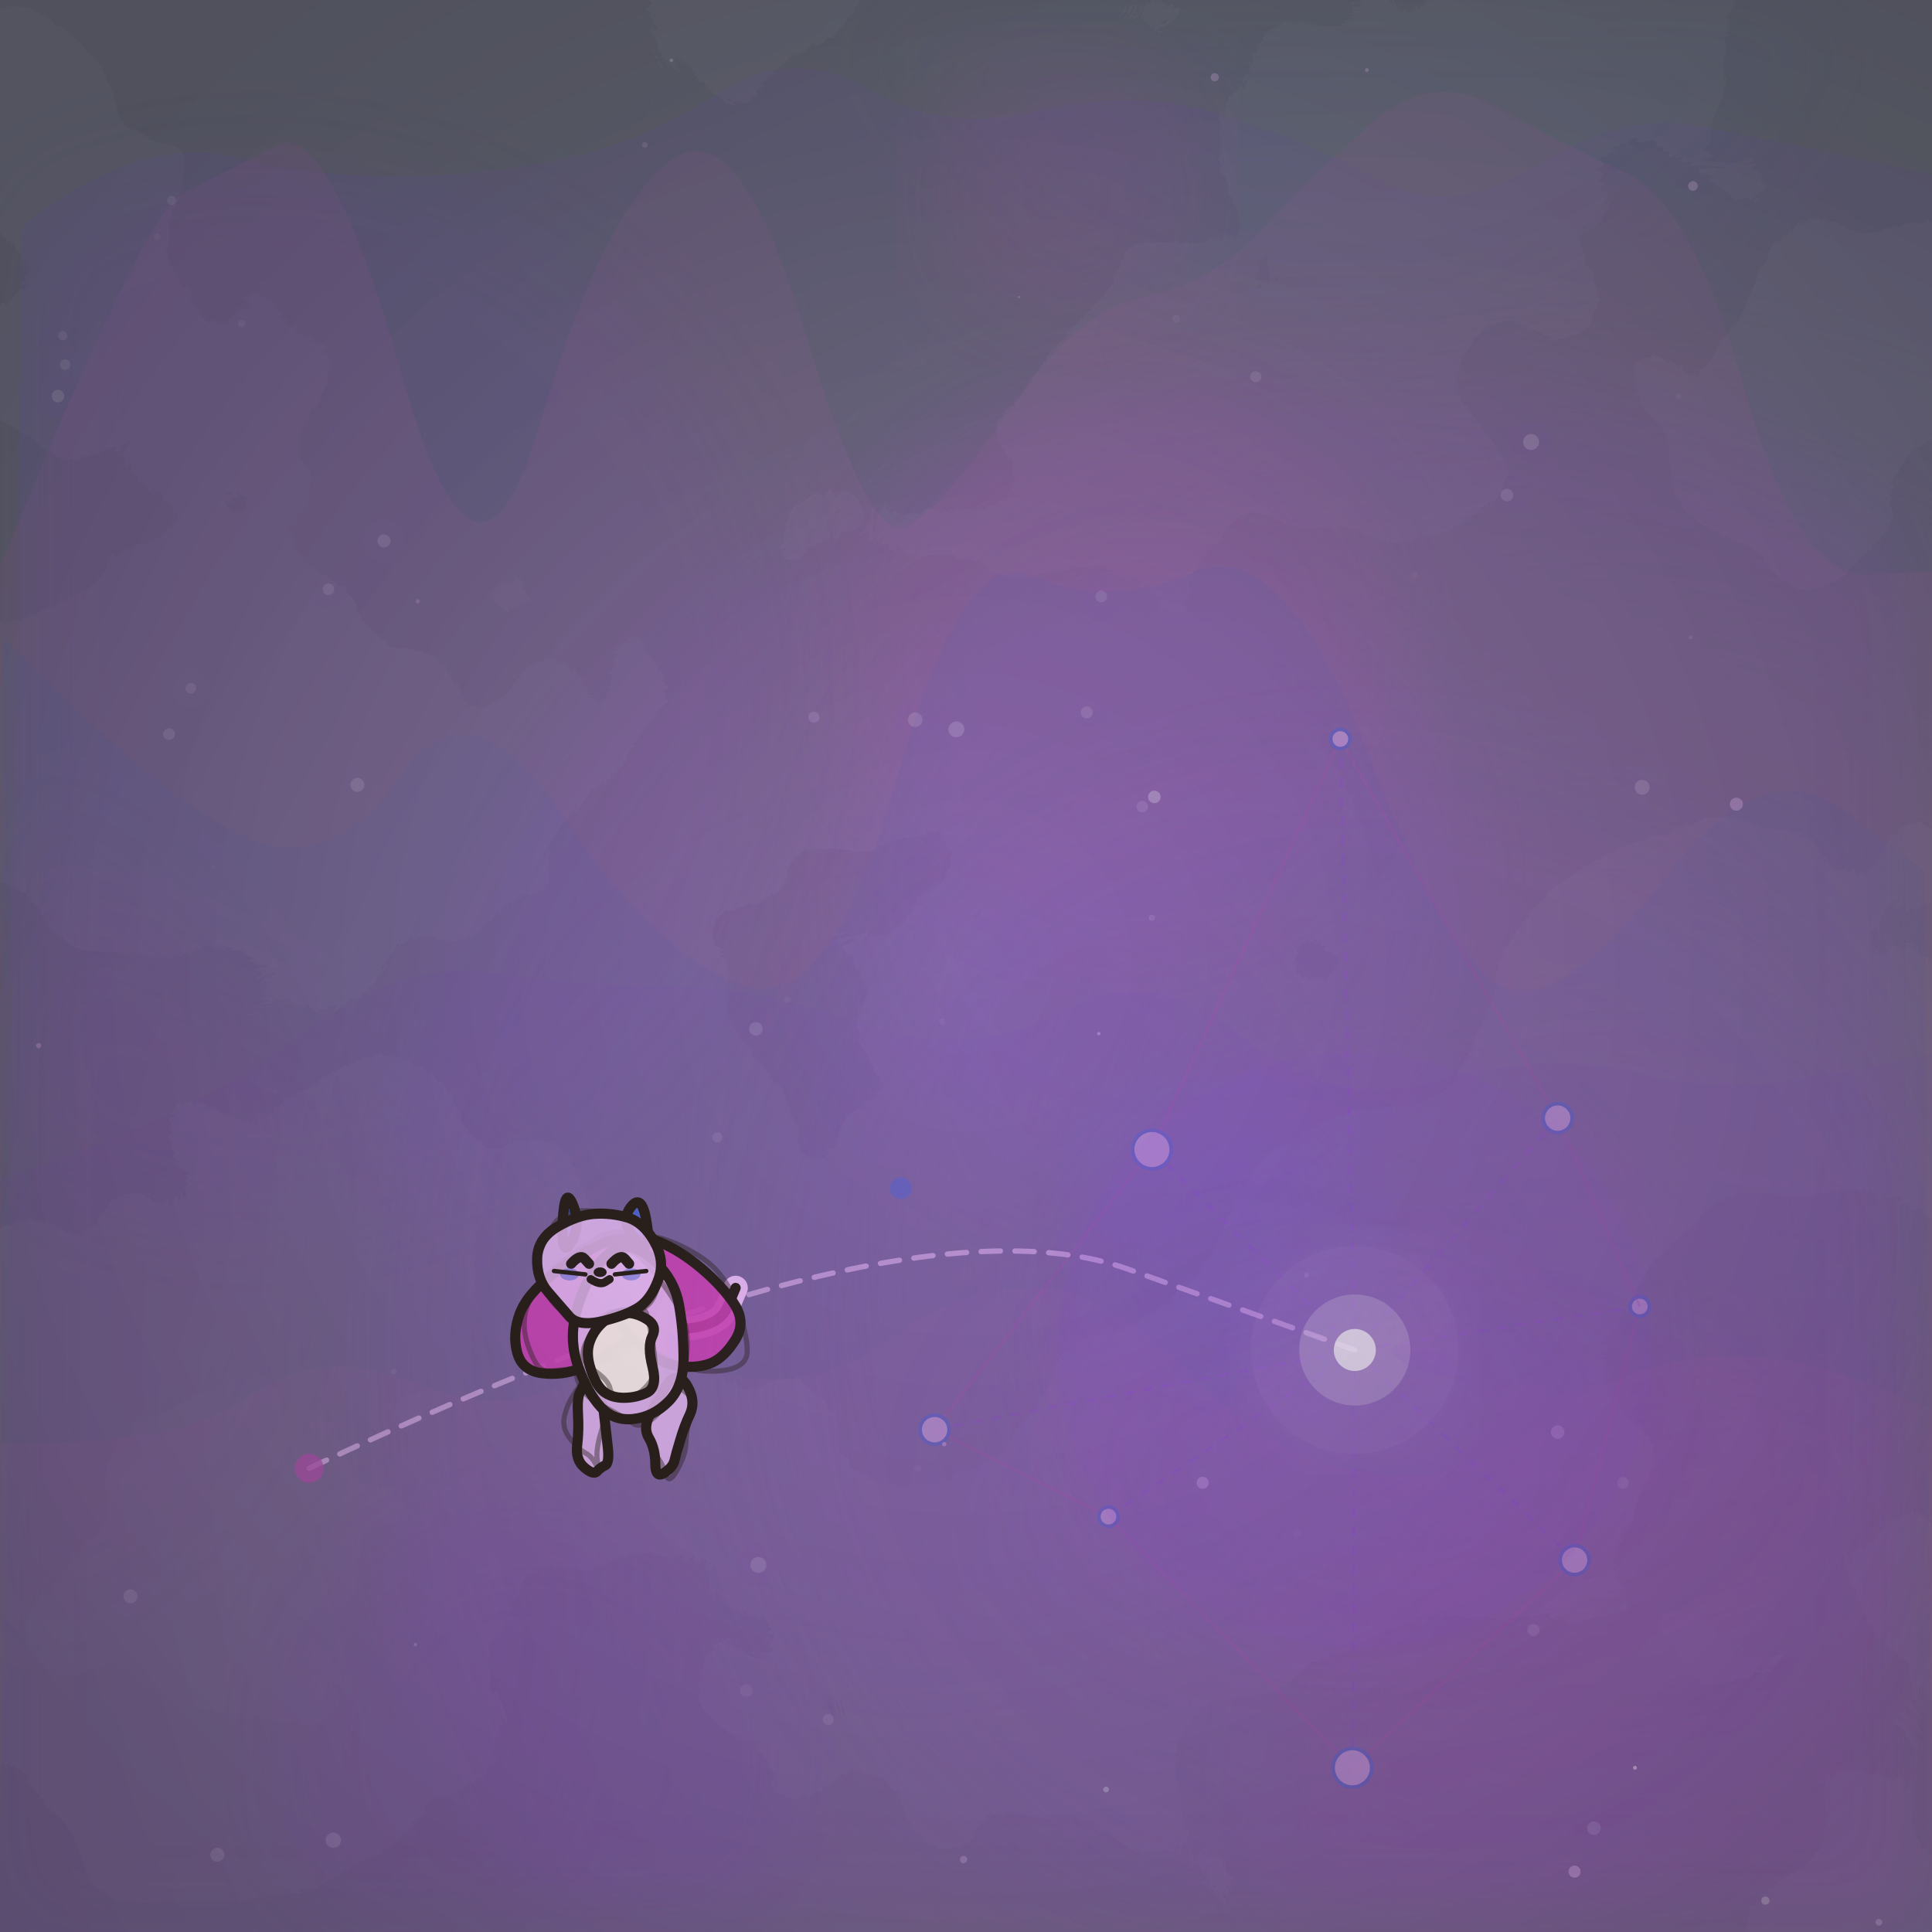
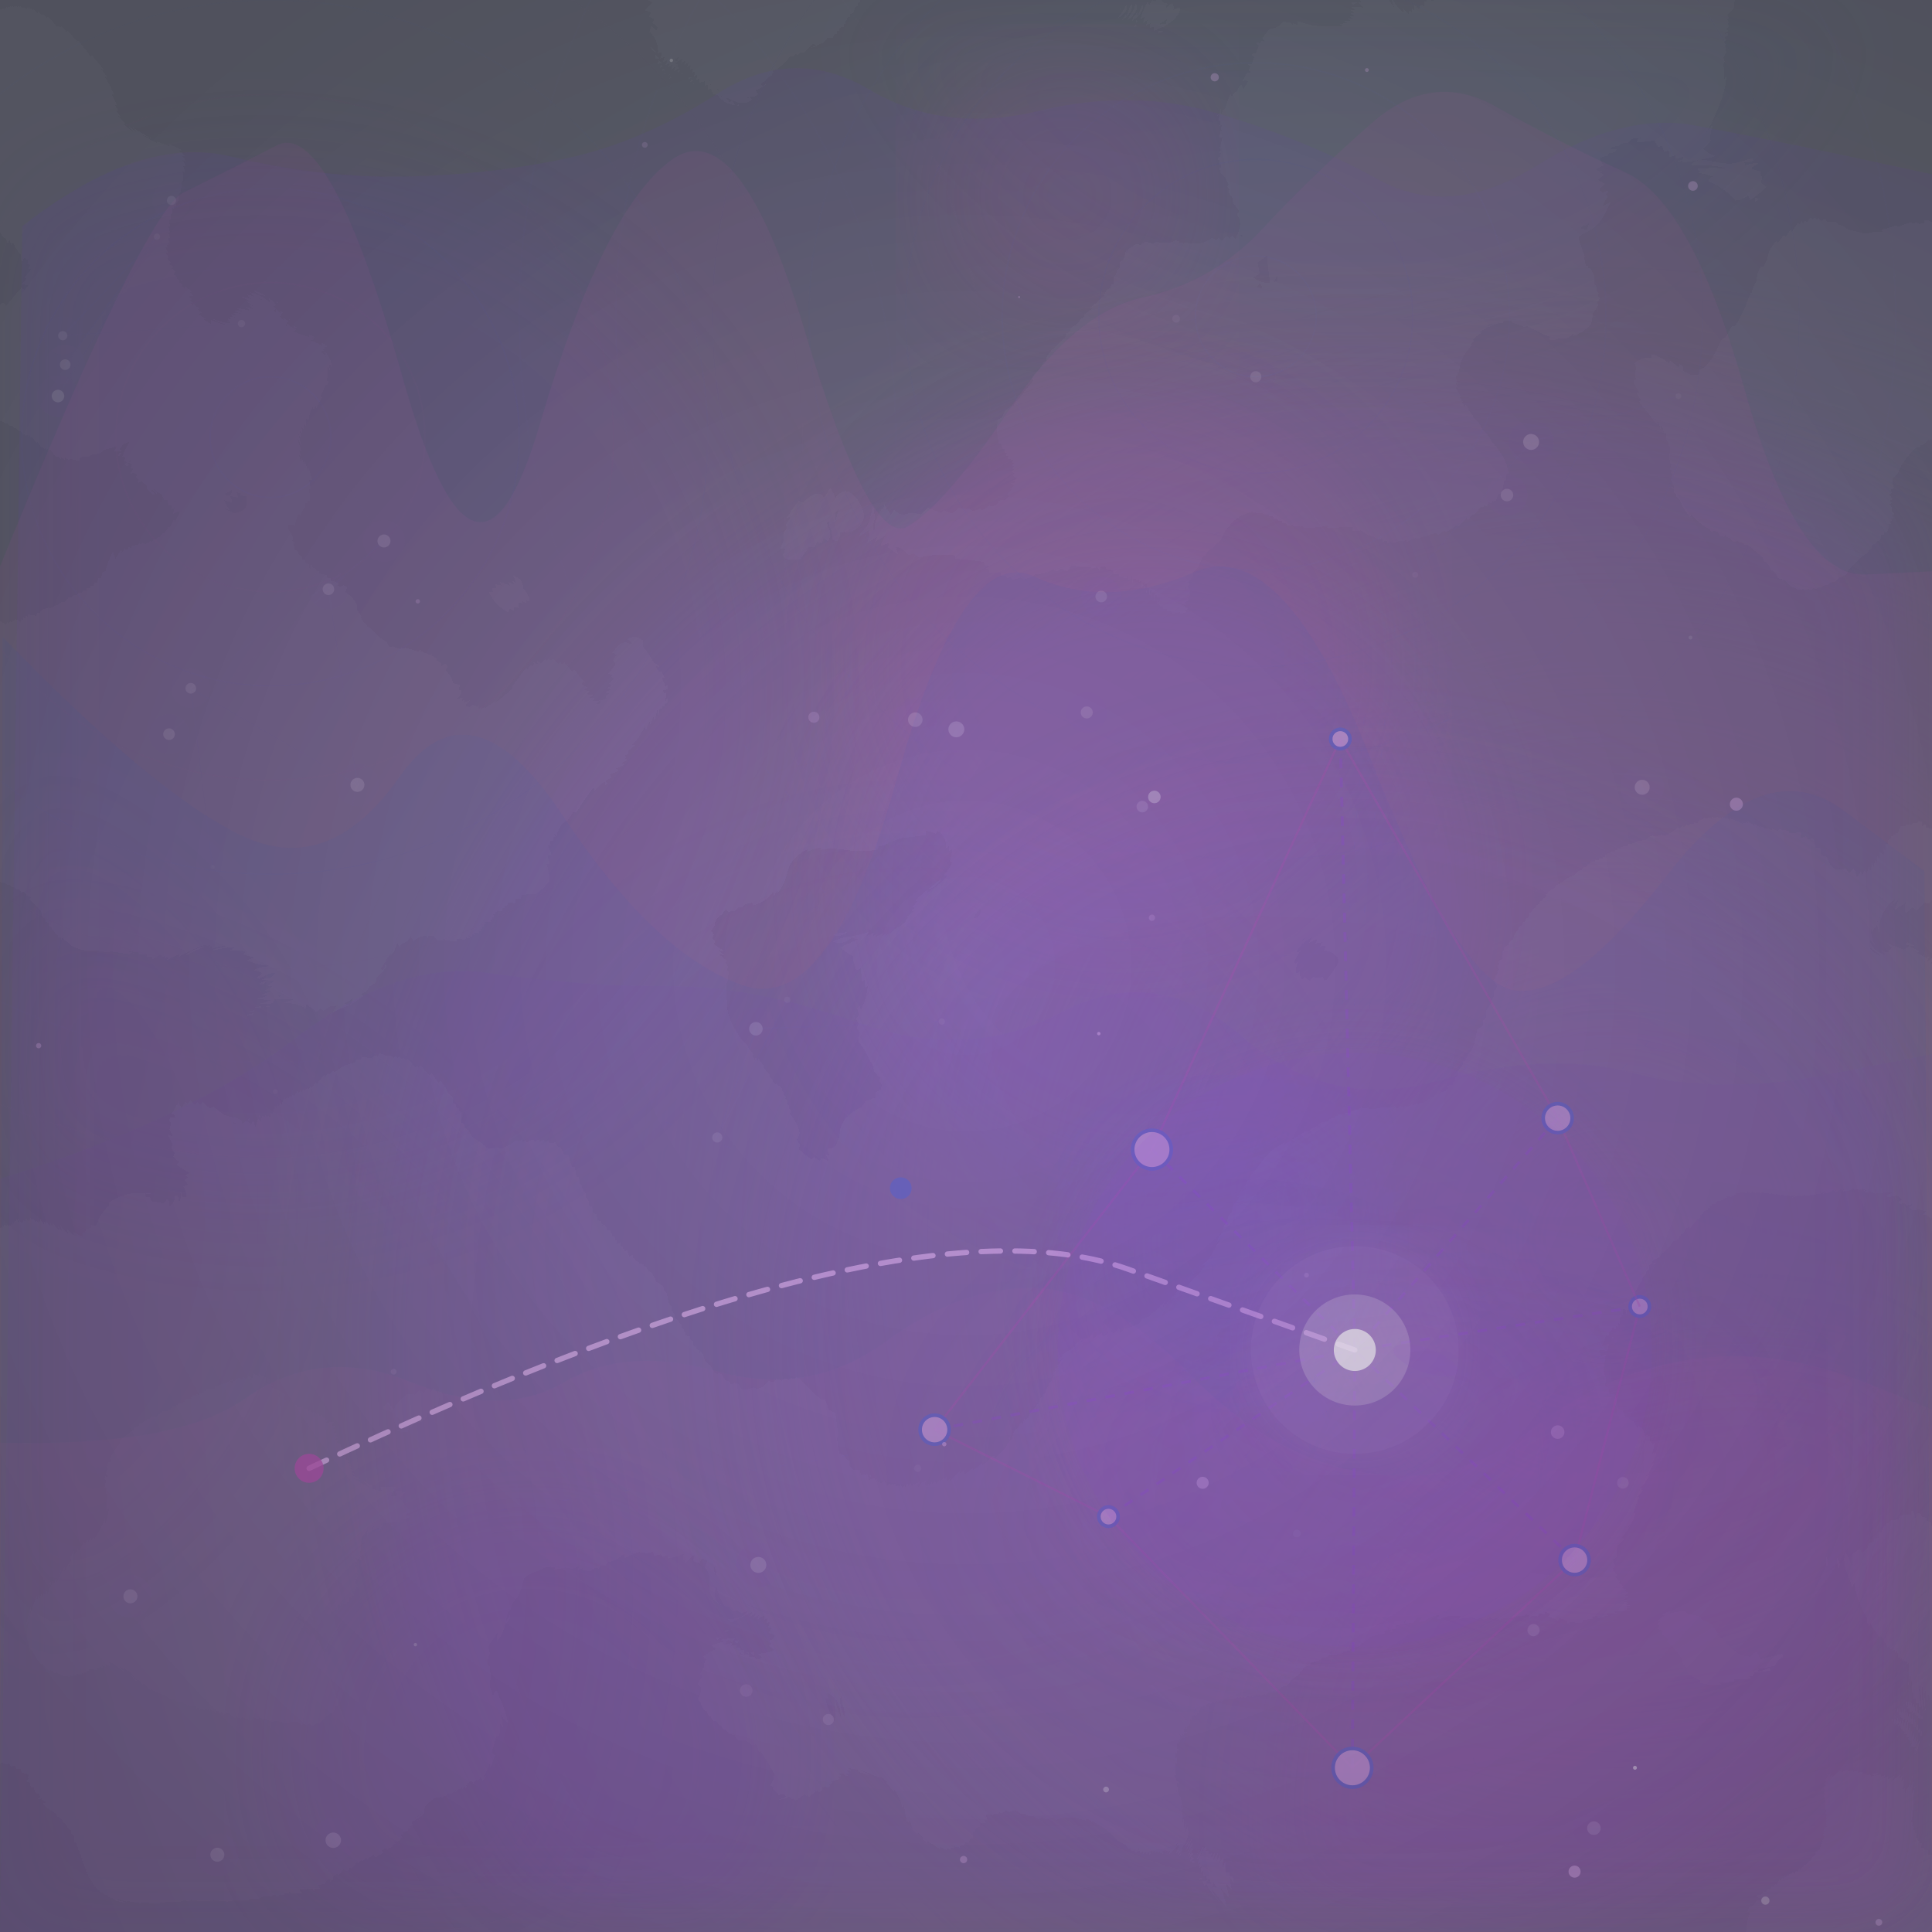
- <svg xmlns="http://www.w3.org/2000/svg" viewBox="0 0 800 800" width="800" height="800" data-layout="golden_spiral_flow" data-vision-score="0.696" data-v2-border="0.599" data-v4-sym="0.855" data-vision-aesthetic="0.720" data-pe="0.95" data-ev="0.68" data-msi="0.74">
+ <svg xmlns="http://www.w3.org/2000/svg" role="img" viewBox="0 0 800 800" width="800" height="800" data-layout="golden_spiral_flow" data-vision-score="0.696" data-v2-border="0.599" data-v4-sym="0.855" data-vision-aesthetic="0.720" data-pe="0.95" data-ev="0.68" data-msi="0.74">
  <defs>
    <filter id="glow">
      <feGaussianBlur stdDeviation="5" result="b" />
      <feMerge>
        <feMergeNode in="b" />
        <feMergeNode in="SourceGraphic" />
      </feMerge>
    </filter>
    <filter id="s-glow">
      <feGaussianBlur stdDeviation="12" result="b" />
      <feMerge>
        <feMergeNode in="b" />
        <feMergeNode in="SourceGraphic" />
      </feMerge>
    </filter>
    <filter id="blur-h">
      <feGaussianBlur stdDeviation="22" />
    </filter>
    <radialGradient id="vig" cx="50%" cy="50%" r="60%">
      <stop offset="0%" stop-color="black" stop-opacity="0" />
      <stop offset="100%" stop-color="black" stop-opacity="0.18" />
    </radialGradient>
-   </defs>
-   <rect width="800" height="800" fill="#999db4" />
-   <defs>
    <radialGradient id="bg3544a" cx="70%" cy="70%" r="75%">
      <stop offset="0%" stop-color="#d9cfe3" />
      <stop offset="100%" stop-color="#999db4" />
    </radialGradient>
    <radialGradient id="bg3544b" cx="83%" cy="64%" r="50%">
      <stop offset="0%" stop-color="#ccb3c8" stop-opacity=".7" />
      <stop offset="100%" stop-color="#999db4" stop-opacity="0" />
    </radialGradient>
    <filter id="noise3544">
      <feTurbulence type="fractalNoise" baseFrequency="0.004" numOctaves="4" seed="509" />
      <feColorMatrix type="saturate" values="0" />
      <feComponentTransfer>
        <feFuncA type="linear" slope="0.022" />
      </feComponentTransfer>
      <feBlend in="SourceGraphic" mode="screen" />
    </filter>
  </defs>
+   <rect width="800" height="800" fill="#999db4" />
  <rect width="800" height="800" fill="url(#bg3544a)" />
  <rect width="800" height="800" fill="url(#bg3544b)" />
  <rect width="800" height="800" filter="url(#noise3544)" opacity=".4" />
  <g id="atmosphere">
    <circle cx="561" cy="559" r="410" fill="#9449df" opacity="0.145" filter="url(#blur-h)" />
    <circle cx="-15" cy="655" r="268" fill="#8b4786" opacity="0.068" filter="url(#blur-h)" />
    <circle cx="562" cy="-84" r="216" fill="#5077d9" opacity="0.059" filter="url(#blur-h)" />
    <circle cx="-55" cy="503" r="178" fill="#ce3aa7" opacity="0.056" filter="url(#blur-h)" />
  </g>
  <g id="back">
    <circle cx="378" cy="517" r="171" fill="#864adf" opacity="0.047" filter="url(#blur-h)" />
    <circle cx="508" cy="515" r="58" fill="#5469da" opacity="0.121" filter="url(#blur-h)" />
    <circle cx="463" cy="275" r="115" fill="#d455bd" opacity="0.125" filter="url(#blur-h)" />
    <circle cx="219" cy="726" r="105" fill="#8c38dc" opacity="0.120" filter="url(#blur-h)" />
    <circle cx="107" cy="286" r="217" fill="#8f4ddf" opacity="0.095" filter="url(#blur-h)" />
    <circle cx="476" cy="367" r="132" fill="#aa5ae2" opacity="0.129" filter="url(#blur-h)" />
    <circle cx="442" cy="81" r="59" fill="#d454b6" opacity="0.125" filter="url(#blur-h)" />
    <circle cx="721" cy="752" r="192" fill="#d148b2" opacity="0.117" filter="url(#blur-h)" />
  </g>
  <g id="wave_interference" opacity="0.69">
    <circle cx="112" cy="181" r="25" fill="none" stroke="#5465da" stroke-width="0.6" opacity="0.074" />
    <circle cx="112" cy="181" r="64" fill="none" stroke="#9e5194" stroke-width="0.6" opacity="0.064" />
    <circle cx="112" cy="181" r="103" fill="none" stroke="#4b5dd8" stroke-width="0.6" opacity="0.054" />
    <circle cx="112" cy="181" r="142" fill="none" stroke="#9e518f" stroke-width="0.6" opacity="0.045" />
    <circle cx="112" cy="181" r="181" fill="none" stroke="#4b67d8" stroke-width="0.6" opacity="0.035" />
    <circle cx="112" cy="181" r="220" fill="none" stroke="#87457e" stroke-width="0.6" opacity="0.025" />
    <circle cx="112" cy="181" r="259" fill="none" stroke="#4155d6" stroke-width="0.6" opacity="0.020" />
    <circle cx="112" cy="181" r="298" fill="none" stroke="#904a86" stroke-width="0.6" opacity="0.020" />
    <circle cx="520" cy="131" r="25" fill="none" stroke="#5c6fdb" stroke-width="0.6" opacity="0.074" />
    <circle cx="520" cy="131" r="65" fill="none" stroke="#4859d7" stroke-width="0.6" opacity="0.064" />
    <circle cx="520" cy="131" r="105" fill="none" stroke="#5e73dc" stroke-width="0.6" opacity="0.054" />
    <circle cx="520" cy="131" r="145" fill="none" stroke="#3e59d5" stroke-width="0.6" opacity="0.044" />
    <circle cx="520" cy="131" r="185" fill="none" stroke="#4b65d8" stroke-width="0.6" opacity="0.034" />
    <circle cx="520" cy="131" r="225" fill="none" stroke="#3a5bd4" stroke-width="0.6" opacity="0.024" />
    <circle cx="520" cy="131" r="265" fill="none" stroke="#4f60d9" stroke-width="0.6" opacity="0.020" />
    <circle cx="520" cy="131" r="305" fill="none" stroke="#3c4ed4" stroke-width="0.6" opacity="0.020" />
  </g>
  <g id="data_streams" opacity="0.53">
    <line x1="544" y1="572" x2="735" y2="547" stroke="#4f65d9" stroke-width="0.4" opacity="0.08" stroke-dasharray="3 10" />
    <line x1="544" y1="572" x2="729" y2="556" stroke="#4f65d9" stroke-width="0.4" opacity="0.08" stroke-dasharray="3 10" />
    <line x1="544" y1="572" x2="846" y2="720" stroke="#4f65d9" stroke-width="0.4" opacity="0.08" stroke-dasharray="3 10" />
    <line x1="544" y1="572" x2="810" y2="833" stroke="#4f65d9" stroke-width="0.4" opacity="0.08" stroke-dasharray="3 10" />
    <line x1="544" y1="572" x2="632" y2="780" stroke="#4f65d9" stroke-width="0.4" opacity="0.08" stroke-dasharray="3 10" />
    <line x1="544" y1="572" x2="648" y2="909" stroke="#4f65d9" stroke-width="0.4" opacity="0.08" stroke-dasharray="3 10" />
    <line x1="544" y1="572" x2="659" y2="970" stroke="#4f65d9" stroke-width="0.4" opacity="0.08" stroke-dasharray="3 10" />
    <line x1="544" y1="572" x2="584" y2="956" stroke="#4f65d9" stroke-width="0.4" opacity="0.08" stroke-dasharray="3 10" />
    <line x1="544" y1="572" x2="522" y2="938" stroke="#4f65d9" stroke-width="0.4" opacity="0.08" stroke-dasharray="3 10" />
    <line x1="544" y1="572" x2="422" y2="808" stroke="#4f65d9" stroke-width="0.4" opacity="0.08" stroke-dasharray="3 10" />
    <line x1="544" y1="572" x2="410" y2="943" stroke="#4f65d9" stroke-width="0.4" opacity="0.08" stroke-dasharray="3 10" />
    <line x1="544" y1="572" x2="279" y2="866" stroke="#4f65d9" stroke-width="0.4" opacity="0.08" stroke-dasharray="3 10" />
    <line x1="544" y1="572" x2="316" y2="689" stroke="#4f65d9" stroke-width="0.4" opacity="0.08" stroke-dasharray="3 10" />
    <line x1="544" y1="572" x2="134" y2="637" stroke="#4f65d9" stroke-width="0.4" opacity="0.08" stroke-dasharray="3 10" />
    <line x1="544" y1="572" x2="366" y2="577" stroke="#4f65d9" stroke-width="0.4" opacity="0.08" stroke-dasharray="3 10" />
    <line x1="544" y1="572" x2="377" y2="558" stroke="#4f65d9" stroke-width="0.4" opacity="0.08" stroke-dasharray="3 10" />
    <line x1="544" y1="572" x2="274" y2="464" stroke="#4f65d9" stroke-width="0.4" opacity="0.08" stroke-dasharray="3 10" />
    <line x1="544" y1="572" x2="398" y2="454" stroke="#4f65d9" stroke-width="0.4" opacity="0.08" stroke-dasharray="3 10" />
    <line x1="544" y1="572" x2="295" y2="294" stroke="#4f65d9" stroke-width="0.4" opacity="0.08" stroke-dasharray="3 10" />
    <line x1="544" y1="572" x2="318" y2="346" stroke="#4f65d9" stroke-width="0.4" opacity="0.08" stroke-dasharray="3 10" />
    <line x1="544" y1="572" x2="580" y2="238" stroke="#4f65d9" stroke-width="0.4" opacity="0.08" stroke-dasharray="3 10" />
    <line x1="544" y1="572" x2="567" y2="269" stroke="#4f65d9" stroke-width="0.4" opacity="0.08" stroke-dasharray="3 10" />
    <line x1="544" y1="572" x2="578" y2="344" stroke="#4f65d9" stroke-width="0.4" opacity="0.08" stroke-dasharray="3 10" />
    <line x1="544" y1="572" x2="643" y2="368" stroke="#4f65d9" stroke-width="0.4" opacity="0.08" stroke-dasharray="3 10" />
    <line x1="544" y1="572" x2="625" y2="425" stroke="#4f65d9" stroke-width="0.4" opacity="0.08" stroke-dasharray="3 10" />
    <line x1="544" y1="572" x2="834" y2="278" stroke="#4f65d9" stroke-width="0.4" opacity="0.08" stroke-dasharray="3 10" />
    <line x1="544" y1="572" x2="779" y2="454" stroke="#4f65d9" stroke-width="0.4" opacity="0.08" stroke-dasharray="3 10" />
    <line x1="544" y1="572" x2="900" y2="474" stroke="#4f65d9" stroke-width="0.4" opacity="0.08" stroke-dasharray="3 10" />
  </g>
  <g id="volumetric" opacity="0.43">
    <ellipse cx="523" cy="606" rx="152" ry="116" fill="#a44bdf" opacity="0.036" transform="rotate(-1 523 606)" filter="url(#blur-h)" />
    <ellipse cx="649" cy="602" rx="244" ry="115" fill="#8a43dd" opacity="0.028" transform="rotate(-2 649 602)" filter="url(#blur-h)" />
    <ellipse cx="603" cy="595" rx="139" ry="77" fill="#7d36db" opacity="0.044" transform="rotate(-9 603 595)" filter="url(#blur-h)" />
    <ellipse cx="635" cy="596" rx="206" ry="162" fill="#a544de" opacity="0.028" transform="rotate(-26 635 596)" filter="url(#blur-h)" />
  </g>
  <g id="constellation-fg" opacity="0.36">
    <line x1="586" y1="238" x2="520" y2="156" stroke="#4f65d9" stroke-width="0.6" opacity="0.030" />
    <line x1="586" y1="238" x2="634" y2="183" stroke="#4f65d9" stroke-width="0.6" opacity="0.059" />
    <line x1="148" y1="325" x2="136" y2="244" stroke="#4f65d9" stroke-width="0.6" opacity="0.042" />
    <line x1="148" y1="325" x2="79" y2="285" stroke="#4f65d9" stroke-width="0.6" opacity="0.042" />
    <line x1="148" y1="325" x2="114" y2="452" stroke="#4f65d9" stroke-width="0.6" opacity="0.024" />
    <line x1="313" y1="426" x2="297" y2="471" stroke="#4f65d9" stroke-width="0.6" opacity="0.089" />
    <line x1="313" y1="426" x2="390" y2="423" stroke="#4f65d9" stroke-width="0.6" opacity="0.063" />
    <line x1="136" y1="244" x2="159" y2="224" stroke="#4f65d9" stroke-width="0.6" opacity="0.075" />
    <line x1="380" y1="608" x2="343" y2="712" stroke="#4f65d9" stroke-width="0.6" opacity="0.032" />
    <line x1="24" y1="164" x2="65" y2="98" stroke="#4f65d9" stroke-width="0.6" opacity="0.040" />
    <line x1="70" y1="304" x2="159" y2="224" stroke="#4f65d9" stroke-width="0.6" opacity="0.021" />
    <line x1="695" y1="164" x2="634" y2="183" stroke="#4f65d9" stroke-width="0.6" opacity="0.063" />
    <line x1="27" y1="151" x2="65" y2="98" stroke="#4f65d9" stroke-width="0.6" opacity="0.048" />
    <line x1="297" y1="471" x2="326" y2="414" stroke="#4f65d9" stroke-width="0.6" opacity="0.074" />
    <line x1="26" y1="139" x2="65" y2="98" stroke="#4f65d9" stroke-width="0.6" opacity="0.054" />
    <line x1="26" y1="139" x2="100" y2="134" stroke="#4f65d9" stroke-width="0.6" opacity="0.042" />
    <line x1="520" y1="156" x2="634" y2="183" stroke="#4f65d9" stroke-width="0.6" opacity="0.026" />
    <line x1="54" y1="661" x2="138" y2="762" stroke="#4f65d9" stroke-width="0.6" opacity="0.023" />
    <line x1="79" y1="285" x2="88" y2="359" stroke="#4f65d9" stroke-width="0.6" opacity="0.045" />
    <line x1="79" y1="285" x2="159" y2="224" stroke="#4f65d9" stroke-width="0.6" opacity="0.027" />
    <line x1="100" y1="134" x2="159" y2="224" stroke="#4f65d9" stroke-width="0.6" opacity="0.021" />
    <circle cx="586" cy="238" r="1.2" fill="white" opacity="0.12" />
    <circle cx="71" cy="83" r="1.9" fill="white" opacity="0.25" />
    <circle cx="71" cy="83" r="7.9" fill="#a756e1" opacity="0.030" />
    <circle cx="148" cy="325" r="2.9" fill="white" opacity="0.44" />
    <circle cx="148" cy="325" r="8.9" fill="#7a38dc" opacity="0.053" />
    <circle cx="672" cy="614" r="2.4" fill="white" opacity="0.36" />
    <circle cx="90" cy="768" r="2.9" fill="white" opacity="0.43" />
    <circle cx="90" cy="768" r="8.9" fill="#9449df" opacity="0.051" />
    <circle cx="313" cy="426" r="2.8" fill="white" opacity="0.43" />
    <circle cx="313" cy="426" r="8.8" fill="#9449df" opacity="0.052" />
    <circle cx="136" cy="244" r="2.4" fill="white" opacity="0.34" />
    <circle cx="136" cy="244" r="8.4" fill="#9449df" opacity="0.041" />
    <circle cx="660" cy="757" r="2.8" fill="white" opacity="0.45" />
    <circle cx="660" cy="757" r="8.8" fill="#9f55e1" opacity="0.053" />
    <circle cx="380" cy="608" r="1.5" fill="white" opacity="0.16" />
    <circle cx="24" cy="164" r="2.6" fill="white" opacity="0.38" />
    <circle cx="24" cy="164" r="8.6" fill="#a04fe0" opacity="0.045" />
    <circle cx="537" cy="635" r="1.6" fill="white" opacity="0.18" />
    <circle cx="70" cy="304" r="2.4" fill="white" opacity="0.33" />
    <circle cx="70" cy="304" r="8.4" fill="#9d52e0" opacity="0.040" />
    <circle cx="695" cy="164" r="1.2" fill="white" opacity="0.13" />
    <circle cx="314" cy="648" r="3.3" fill="white" opacity="0.53" />
    <circle cx="314" cy="648" r="9.3" fill="#a140dd" opacity="0.064" />
    <circle cx="27" cy="151" r="2.2" fill="white" opacity="0.30" />
    <circle cx="27" cy="151" r="8.2" fill="#a44ddf" opacity="0.036" />
    <circle cx="297" cy="471" r="2.1" fill="white" opacity="0.30" />
    <circle cx="450" cy="295" r="2.5" fill="white" opacity="0.38" />
    <circle cx="450" cy="295" r="8.5" fill="#9449df" opacity="0.046" />
    <circle cx="26" cy="139" r="1.9" fill="white" opacity="0.25" />
    <circle cx="26" cy="139" r="7.9" fill="#864adf" opacity="0.030" />
    <circle cx="680" cy="326" r="3.1" fill="white" opacity="0.50" />
    <circle cx="680" cy="326" r="9.1" fill="#9853e0" opacity="0.060" />
    <circle cx="473" cy="334" r="2.4" fill="white" opacity="0.36" />
    <circle cx="624" cy="205" r="2.6" fill="white" opacity="0.39" />
    <circle cx="624" cy="205" r="8.6" fill="#974bdf" opacity="0.046" />
    <circle cx="379" cy="298" r="3.0" fill="white" opacity="0.47" />
    <circle cx="379" cy="298" r="9.0" fill="#9648de" opacity="0.057" />
    <circle cx="343" cy="712" r="2.3" fill="white" opacity="0.34" />
    <circle cx="65" cy="98" r="1.3" fill="white" opacity="0.14" />
    <circle cx="520" cy="156" r="2.3" fill="white" opacity="0.33" />
    <circle cx="520" cy="156" r="8.3" fill="#9449df" opacity="0.040" />
    <circle cx="54" cy="661" r="2.9" fill="white" opacity="0.43" />
    <circle cx="54" cy="661" r="8.9" fill="#934edf" opacity="0.052" />
    <circle cx="634" cy="183" r="3.3" fill="white" opacity="0.54" />
    <circle cx="634" cy="183" r="9.3" fill="#9142dd" opacity="0.065" />
    <circle cx="138" cy="762" r="3.2" fill="white" opacity="0.49" />
    <circle cx="138" cy="762" r="9.2" fill="#9449df" opacity="0.059" />
    <circle cx="390" cy="423" r="1.3" fill="white" opacity="0.14" />
    <circle cx="326" cy="414" r="1.3" fill="white" opacity="0.13" />
    <circle cx="396" cy="302" r="3.3" fill="white" opacity="0.55" />
    <circle cx="396" cy="302" r="9.3" fill="#9449df" opacity="0.066" />
    <circle cx="79" cy="285" r="2.2" fill="white" opacity="0.31" />
    <circle cx="79" cy="285" r="8.2" fill="#8a3fdd" opacity="0.038" />
    <circle cx="114" cy="452" r="1.0" fill="white" opacity="0.10" />
    <circle cx="456" cy="247" r="2.4" fill="white" opacity="0.36" />
    <circle cx="456" cy="247" r="8.4" fill="#7e43de" opacity="0.043" />
    <circle cx="635" cy="675" r="2.5" fill="white" opacity="0.38" />
    <circle cx="100" cy="134" r="1.5" fill="white" opacity="0.19" />
    <circle cx="88" cy="359" r="0.9" fill="white" opacity="0.07" />
    <circle cx="159" cy="224" r="2.7" fill="white" opacity="0.40" />
    <circle cx="159" cy="224" r="8.7" fill="#a047de" opacity="0.048" />
  </g>
  <g id="aurora-fg" opacity="0.36">
    <path d="M9.2,93.7 Q57.7,55.7 95.5,64.8 Q133.3,73.9 167.9,73.1 Q202.5,72.4 234.0,65.7 Q265.6,59.0 297.1,38.8 Q328.5,18.6 359.8,37.0 Q391.0,55.5 430.2,45.9 Q469.4,36.4 505.3,47.3 Q541.3,58.1 571.1,74.5 Q600.8,90.8 636.3,68.6 Q671.8,46.4 702.0,52.0 Q732.1,57.6 767.2,65.1 L802.4,72.7 L800,800 L0,800Z" fill="#7741dd" opacity="0.240" />
    <path d="M-3.5,243.2 Q59.4,87.8 76.0,79.7 Q92.7,71.5 114.6,60.2 Q136.5,48.9 166.9,156.9 Q197.3,265.0 223.4,176.0 Q249.6,87.1 277.8,66.4 Q305.9,45.7 333.1,136.5 Q360.2,227.4 376.0,217.9 Q391.9,208.4 418.4,168.9 Q444.9,129.3 473.4,123.1 Q502.0,117.0 522.8,94.7 Q543.5,72.4 568.2,50.8 Q592.9,29.3 619.1,44.0 Q645.4,58.8 673.0,71.4 Q700.7,83.9 722.5,161.6 Q744.3,239.3 772.8,237.9 L801.2,236.5 L800,800 L0,800Z" fill="#d559cf" opacity="0.218" />
    <path d="M1.0,263.7 Q63.1,328.1 99.6,345.8 Q136.1,363.6 165.4,321.8 Q194.7,280.0 232.9,337.6 Q271.0,395.2 307.5,408.0 Q344.1,420.8 371.3,322.8 Q398.4,224.9 428.3,238.8 Q458.2,252.6 494.7,236.9 Q531.1,221.2 567.3,313.7 Q603.5,406.3 627.0,410.1 Q650.6,413.9 690.5,362.3 Q730.3,310.8 763.6,335.8 L796.8,360.7 L800,800 L0,800Z" fill="#405bd5" opacity="0.196" />
    <path d="M-0.6,488.3 Q78.8,463.5 121.7,430.4 Q164.5,397.3 202.3,402.9 Q240.1,408.5 275.9,408.3 Q311.7,408.1 356.4,423.8 Q401.1,439.5 439.9,419.0 Q478.8,398.6 514.4,429.3 Q550.1,460.0 595.8,447.5 Q641.4,435.0 676.7,444.4 Q712.0,453.8 757.8,444.8 L803.6,435.8 L800,800 L0,800Z" fill="#8548de" opacity="0.174" />
    <path d="M-15.0,596.7 Q70.3,601.3 101.5,579.1 Q132.8,557.0 170.3,572.3 Q207.8,587.5 233.5,572.4 Q259.2,557.2 297.3,567.9 Q335.4,578.5 366.9,555.4 Q398.3,532.4 428.6,533.3 Q458.9,534.3 492.5,568.8 Q526.1,603.3 564.4,609.7 Q602.7,616.2 633.3,592.4 Q663.8,568.6 699.5,563.0 Q735.1,557.3 775.3,573.6 L815.5,589.9 L800,800 L0,800Z" fill="#d454d1" opacity="0.152" />
  </g>
  <g id="concept_topology" opacity="0.58">
    <line x1="679" y1="541" x2="561" y2="559" stroke="#9449df" stroke-width="1.2" stroke-dasharray="4 4" opacity="0.45" />
    <line x1="652" y1="646" x2="561" y2="559" stroke="#9449df" stroke-width="1.2" stroke-dasharray="4 4" opacity="0.45" />
    <line x1="560" y1="732" x2="561" y2="559" stroke="#9449df" stroke-width="1.2" stroke-dasharray="4 4" opacity="0.45" />
    <line x1="459" y1="628" x2="561" y2="559" stroke="#9449df" stroke-width="1.2" stroke-dasharray="4 4" opacity="0.45" />
    <line x1="387" y1="592" x2="561" y2="559" stroke="#9449df" stroke-width="1.2" stroke-dasharray="4 4" opacity="0.45" />
    <line x1="477" y1="476" x2="561" y2="559" stroke="#9449df" stroke-width="1.2" stroke-dasharray="4 4" opacity="0.45" />
    <line x1="555" y1="306" x2="561" y2="559" stroke="#9449df" stroke-width="1.2" stroke-dasharray="4 4" opacity="0.45" />
    <line x1="645" y1="463" x2="561" y2="559" stroke="#9449df" stroke-width="1.2" stroke-dasharray="4 4" opacity="0.45" />
    <line x1="679" y1="541" x2="652" y2="646" stroke="#d146bb" stroke-width="0.9" opacity="0.32" />
    <circle cx="679" cy="541" r="4" fill="#e8bbf7" stroke="#4f65d9" stroke-width="1.5" opacity="0.82" />
    <line x1="652" y1="646" x2="560" y2="732" stroke="#d146bb" stroke-width="0.9" opacity="0.32" />
    <circle cx="652" cy="646" r="6" fill="#e8bbf7" stroke="#4f65d9" stroke-width="1.5" opacity="0.82" />
    <line x1="560" y1="732" x2="459" y2="628" stroke="#d146bb" stroke-width="0.9" opacity="0.32" />
    <circle cx="560" cy="732" r="8" fill="#e8bbf7" stroke="#4f65d9" stroke-width="1.5" opacity="0.82" />
    <line x1="459" y1="628" x2="387" y2="592" stroke="#d146bb" stroke-width="0.9" opacity="0.32" />
    <circle cx="459" cy="628" r="4" fill="#e8bbf7" stroke="#4f65d9" stroke-width="1.5" opacity="0.82" />
    <line x1="387" y1="592" x2="477" y2="476" stroke="#d146bb" stroke-width="0.9" opacity="0.32" />
    <circle cx="387" cy="592" r="6" fill="#e8bbf7" stroke="#4f65d9" stroke-width="1.5" opacity="0.82" />
    <line x1="477" y1="476" x2="555" y2="306" stroke="#d146bb" stroke-width="0.9" opacity="0.32" />
    <circle cx="477" cy="476" r="8" fill="#e8bbf7" stroke="#4f65d9" stroke-width="1.5" opacity="0.82" />
    <line x1="555" y1="306" x2="645" y2="463" stroke="#d146bb" stroke-width="0.9" opacity="0.32" />
    <circle cx="555" cy="306" r="4" fill="#e8bbf7" stroke="#4f65d9" stroke-width="1.5" opacity="0.82" />
    <line x1="645" y1="463" x2="679" y2="541" stroke="#d146bb" stroke-width="0.9" opacity="0.32" />
    <circle cx="645" cy="463" r="6" fill="#e8bbf7" stroke="#4f65d9" stroke-width="1.5" opacity="0.82" />
  </g>
  <g id="emotion_arc" opacity="0.62">
    <path d="M128.0,608.0 Q373.0,492.0 467.0,525.5 L561.0,559.0" fill="none" stroke="#e8bbf7" stroke-width="2.2" stroke-dasharray="8 6" stroke-linecap="round" />
    <circle cx="128" cy="608" r="6" fill="#d146bb" opacity="0.75" />
    <circle cx="373" cy="492" r="4.5" fill="#4f65d9" opacity="0.80" />
  </g>
  <g id="volumetric" opacity="0.69">
    <ellipse cx="595" cy="479" rx="217" ry="123" fill="#7937db" opacity="0.027" transform="rotate(20 595 479)" filter="url(#blur-h)" />
    <ellipse cx="572" cy="585" rx="71" ry="54" fill="#7e47de" opacity="0.048" transform="rotate(7 572 585)" filter="url(#blur-h)" />
    <ellipse cx="581" cy="622" rx="165" ry="83" fill="#b65ae2" opacity="0.045" transform="rotate(-6 581 622)" filter="url(#blur-h)" />
    <ellipse cx="545" cy="604" rx="120" ry="83" fill="#af53e0" opacity="0.032" transform="rotate(-1 545 604)" filter="url(#blur-h)" />
    <ellipse cx="523" cy="542" rx="104" ry="67" fill="#995be2" opacity="0.021" transform="rotate(5 523 542)" filter="url(#blur-h)" />
    <ellipse cx="557" cy="599" rx="101" ry="50" fill="#9244de" opacity="0.028" transform="rotate(-24 557 599)" filter="url(#blur-h)" />
  </g>
  <g id="stars">
    <circle cx="700" cy="264" r="0.8" fill="white" opacity="0.09" />
    <circle cx="645" cy="593" r="2.8" fill="#e8bbf7" opacity="0.25" />
    <circle cx="458" cy="741" r="1.2" fill="white" opacity="0.31" />
    <circle cx="16" cy="433" r="1.1" fill="#e8bbf7" opacity="0.28" />
    <circle cx="477" cy="380" r="1.3" fill="#e8bbf7" opacity="0.17" />
    <circle cx="503" cy="32" r="1.7" fill="#e8bbf7" opacity="0.30" />
    <circle cx="701" cy="77" r="2.0" fill="#e8bbf7" opacity="0.30" />
    <circle cx="391" cy="598" r="0.9" fill="#e8bbf7" opacity="0.39" />
    <circle cx="677" cy="732" r="0.8" fill="white" opacity="0.49" />
    <circle cx="731" cy="787" r="1.7" fill="white" opacity="0.25" />
    <circle cx="267" cy="60" r="1.2" fill="#e8bbf7" opacity="0.16" />
    <circle cx="163" cy="568" r="1.2" fill="#e8bbf7" opacity="0.09" />
    <circle cx="478" cy="330" r="2.6" fill="white" opacity="0.26" />
    <circle cx="487" cy="132" r="1.6" fill="#e8bbf7" opacity="0.08" />
    <circle cx="173" cy="249" r="0.9" fill="#e8bbf7" opacity="0.19" />
    <circle cx="278" cy="25" r="0.7" fill="white" opacity="0.23" />
    <circle cx="566" cy="29" r="0.8" fill="#e8bbf7" opacity="0.28" />
    <circle cx="719" cy="333" r="2.7" fill="#e8bbf7" opacity="0.35" />
    <circle cx="541" cy="528" r="1.0" fill="#e8bbf7" opacity="0.17" />
    <circle cx="172" cy="681" r="0.7" fill="white" opacity="0.17" />
    <circle cx="652" cy="775" r="2.5" fill="#e8bbf7" opacity="0.45" />
    <circle cx="778" cy="796" r="1.4" fill="#e8bbf7" opacity="0.31" />
    <circle cx="337" cy="297" r="2.3" fill="#e8bbf7" opacity="0.17" />
    <circle cx="422" cy="123" r="0.4" fill="#e8bbf7" opacity="0.32" />
    <circle cx="498" cy="614" r="2.5" fill="#e8bbf7" opacity="0.34" />
    <circle cx="399" cy="770" r="1.5" fill="#e8bbf7" opacity="0.31" />
    <circle cx="455" cy="428" r="0.7" fill="#e8bbf7" opacity="0.42" />
    <circle cx="309" cy="700" r="2.6" fill="#e8bbf7" opacity="0.09" />
  </g>
-   <g id="animal_sketch" data-species="박쥐" data-vision-score="0.941" data-motor-gen="166">
-     <path d="M283.3,550.2 Q297.8,549.3 301.2,541.3 L304.6,533.3" fill="none" stroke="#e8bbf7" stroke-width="10.1" stroke-linecap="round" />
-     <path d="M283.3,550.2 Q297.8,549.3 301.2,541.3 L304.6,533.3" fill="none" stroke="#2c221e" stroke-width="4.2" stroke-linecap="round" />
-     <g transform="rotate(-7.3 243.8 590.4)">
-       <path d="M250.5,599.1 Q250.5,606.9 248.4,607.5 Q246.3,608.2 244.7,609.6 Q243.1,610.9 239.8,607.3 Q236.5,603.7 238.0,597.8 Q239.5,591.9 240.0,584.9 Q240.5,577.9 242.1,576.0 Q243.6,574.2 244.3,572.2 Q244.9,570.2 247.9,575.3 Q250.8,580.4 250.7,585.9 Q250.6,591.3 250.5,599.1 Z" fill="#e8bbf7" fill-opacity="0.88" stroke="#2c221e" stroke-width="4.2" stroke-linecap="round" stroke-linejoin="round" />
-       <path d="M248.8,593.0 Q245.4,600.4 245.5,604.7 Q245.5,609.0 244.4,605.9 Q243.2,602.9 241.0,601.4 Q238.8,599.9 235.7,595.1 Q232.6,590.3 234.2,585.5 Q235.9,580.7 239.3,576.7 Q242.6,572.6 244.3,572.7 Q245.9,572.7 247.9,576.6 Q249.8,580.5 251.0,583.1 Q252.1,585.6 248.8,593.0 Z" fill="none" stroke="#2c221e" stroke-width="2.1" stroke-linecap="round" opacity="0.42" />
-     </g>
-     <g transform="rotate(7.3 277.7 590.4)">
-       <path d="M282.4,595.7 Q281.4,601.6 281.1,604.5 Q280.8,607.3 277.5,610.1 Q274.2,612.9 273.4,606.8 Q272.6,600.7 269.4,596.5 Q266.1,592.3 269.1,585.7 Q272.1,579.1 273.5,575.0 Q275.0,570.8 277.7,570.3 Q280.4,569.8 283.5,574.7 Q286.6,579.6 285.0,584.7 Q283.3,589.8 282.4,595.7 Z" fill="#e8bbf7" fill-opacity="0.88" stroke="#2c221e" stroke-width="4.2" stroke-linecap="round" stroke-linejoin="round" />
-       <path d="M284.9,596.7 Q285.4,601.5 282.7,608.2 Q280.1,614.9 278.2,610.5 Q276.3,606.2 273.6,603.7 Q270.8,601.3 269.2,596.2 Q267.6,591.1 268.4,585.1 Q269.1,579.0 271.8,575.2 Q274.4,571.4 277.0,572.9 Q279.6,574.3 282.8,576.3 Q286.1,578.2 285.2,585.0 Q284.4,591.9 284.9,596.7 Z" fill="none" stroke="#2c221e" stroke-width="2.1" stroke-linecap="round" opacity="0.42" />
-     </g>
-     <g transform="rotate(-42.2 244.4 541.0)">
-       <path d="M275.9,547.3 Q275.1,552.7 266.2,557.8 Q257.3,563.0 244.5,561.4 Q231.7,559.9 224.2,557.2 Q216.7,554.5 211.2,548.2 Q205.6,541.8 209.2,534.8 Q212.8,527.8 220.6,523.7 Q228.4,519.6 241.7,520.7 Q255.0,521.7 265.0,524.9 Q275.0,528.0 275.8,535.0 Q276.6,541.9 275.9,547.3 Z" fill="#d146bb" fill-opacity="0.88" stroke="#2c221e" stroke-width="4.2" stroke-linecap="round" stroke-linejoin="round" />
-       <path d="M276.2,546.9 Q271.7,553.8 262.9,558.7 Q254.0,563.7 244.2,564.0 Q234.3,564.3 225.4,557.9 Q216.5,551.5 213.2,548.7 Q210.0,545.9 214.5,535.6 Q219.0,525.2 228.6,521.9 Q238.1,518.6 247.3,519.3 Q256.4,520.0 265.5,521.9 Q274.5,523.7 277.6,531.9 Q280.8,540.0 276.2,546.9 Z" fill="none" stroke="#2c221e" stroke-width="2.1" stroke-linecap="round" opacity="0.42" />
-     </g>
-     <g transform="rotate(42.2 277.0 541.0)">
-       <path d="M305.8,546.3 Q303.4,551.6 296.9,556.4 Q290.3,561.2 278.5,560.9 Q266.7,560.5 257.8,556.8 Q248.8,553.1 246.4,546.8 Q244.0,540.5 245.7,533.6 Q247.5,526.8 256.3,523.8 Q265.0,520.7 276.3,520.3 Q287.7,519.9 296.4,522.1 Q305.1,524.4 306.6,532.7 Q308.1,541.0 305.8,546.3 Z" fill="#d146bb" fill-opacity="0.88" stroke="#2c221e" stroke-width="4.2" stroke-linecap="round" stroke-linejoin="round" />
-       <path d="M311.2,545.8 Q304.4,553.6 295.5,556.3 Q286.7,559.1 277.2,560.6 Q267.7,562.2 259.0,557.4 Q250.2,552.6 245.5,545.7 Q240.7,538.9 242.8,533.8 Q245.0,528.7 252.5,524.0 Q260.0,519.3 272.2,517.1 Q284.4,514.9 296.6,521.3 Q308.8,527.7 313.4,532.9 Q318.0,538.0 311.2,545.8 Z" fill="none" stroke="#2c221e" stroke-width="2.1" stroke-linecap="round" opacity="0.42" />
-     </g>
-     <g transform="rotate(-4.0 260.7 554.1)">
-       <path d="M282.4,564.1 Q281.5,575.8 274.8,581.5 Q268.1,587.3 259.9,587.6 Q251.7,587.9 246.8,581.7 Q241.8,575.5 238.7,564.4 Q235.5,553.2 239.3,542.2 Q243.1,531.1 248.6,524.2 Q254.1,517.3 260.4,516.4 Q266.7,515.6 273.8,523.6 Q281.0,531.6 282.1,542.0 Q283.2,552.3 282.4,564.1 Z" fill="#e8bbf7" fill-opacity="0.88" stroke="#2c221e" stroke-width="4.2" stroke-linecap="round" stroke-linejoin="round" />
-       <path d="M283.7,563.2 Q281.7,574.1 272.9,583.5 Q264.1,592.9 259.6,589.4 Q255.2,585.9 245.9,580.2 Q236.7,574.4 237.6,563.6 Q238.6,552.7 238.5,544.0 Q238.4,535.4 246.9,527.4 Q255.3,519.5 260.0,517.9 Q264.7,516.2 271.9,526.6 Q279.1,536.9 282.4,544.5 Q285.7,552.2 283.7,563.2 Z" fill="none" stroke="#2c221e" stroke-width="2.1" stroke-linecap="round" opacity="0.42" />
-     </g>
-     <g>
-       <path d="M270.2,566.0 Q272.3,574.5 267.8,576.7 Q263.4,578.8 258.3,578.8 Q253.2,578.8 249.9,576.2 Q246.7,573.5 244.6,566.9 Q242.4,560.3 244.3,555.3 Q246.1,550.4 250.4,546.9 Q254.6,543.5 259.1,543.6 Q263.6,543.6 267.9,546.3 Q272.2,549.0 270.1,553.3 Q268.0,557.5 270.2,566.0 Z" fill="#fff8eb" fill-opacity="0.78" stroke="#2c221e" stroke-width="4.2" stroke-linecap="round" stroke-linejoin="round" />
-       <path d="M271.2,566.5 Q271.0,571.0 266.6,575.1 Q262.3,579.3 257.8,578.9 Q253.3,578.5 252.6,574.9 Q251.9,571.3 245.4,567.0 Q239.0,562.8 242.9,555.4 Q246.9,547.9 248.7,545.8 Q250.5,543.7 258.6,542.1 Q266.7,540.6 267.7,543.9 Q268.7,547.3 270.0,554.6 Q271.4,562.0 271.2,566.5 Z" fill="none" stroke="#2c221e" stroke-width="2.1" stroke-linecap="round" opacity="0.42" />
-     </g>
-     <path d="M237.2,498.8 Q233.8,490.5 233.0,506.0 Q232.3,521.6 236.5,514.4 Q240.7,507.2 237.2,498.8 Z" fill="#4f65d9" fill-opacity="0.86" stroke="#2c221e" stroke-width="4.2" stroke-linecap="round" stroke-linejoin="round" />
-     <path d="M261.2,499.8 Q266.0,493.6 267.9,507.1 Q269.8,520.7 263.2,513.3 Q256.5,505.9 261.2,499.8 Z" fill="#4f65d9" fill-opacity="0.86" stroke="#2c221e" stroke-width="4.2" stroke-linecap="round" stroke-linejoin="round" />
-     <g transform="rotate(-6.3 248.5 524.8)">
-       <path d="M272.2,531.8 Q268.9,538.8 264.1,542.1 Q259.2,545.3 248.1,546.9 Q237.0,548.5 233.6,543.6 Q230.2,538.7 226.0,532.6 Q221.8,526.5 223.0,518.2 Q224.1,510.0 232.9,506.1 Q241.7,502.2 248.6,502.5 Q255.5,502.8 262.0,505.5 Q268.4,508.3 271.9,516.5 Q275.5,524.8 272.2,531.8 Z" fill="#e8bbf7" fill-opacity="0.88" stroke="#2c221e" stroke-width="4.2" stroke-linecap="round" stroke-linejoin="round" />
-       <path d="M272.7,529.9 Q270.8,540.2 265.5,543.1 Q260.2,546.0 250.2,547.3 Q240.2,548.7 233.3,543.3 Q226.5,537.9 224.5,530.5 Q222.4,523.2 223.7,518.4 Q225.0,513.7 230.5,506.1 Q236.0,498.5 248.4,501.4 Q260.8,504.4 264.0,506.7 Q267.2,509.1 270.9,514.4 Q274.6,519.6 272.7,529.9 Z" fill="none" stroke="#2c221e" stroke-width="2.1" stroke-linecap="round" opacity="0.42" />
-     </g>
-     <path d="M236.5,523.3 Q240.2,519.2 242.0,521.2 L243.9,523.3" fill="none" stroke="#2c221e" stroke-width="4.2" stroke-linecap="round" />
-     <ellipse cx="235.8" cy="527.7" rx="3.9" ry="2.5" fill="#4f65d9" opacity="0.48" />
-     <path d="M253.2,523.3 Q256.9,519.2 258.7,521.2 L260.5,523.3" fill="none" stroke="#2c221e" stroke-width="4.2" stroke-linecap="round" />
-     <ellipse cx="261.3" cy="527.7" rx="3.9" ry="2.5" fill="#4f65d9" opacity="0.48" />
-     <ellipse cx="248.5" cy="526.8" rx="2.7" ry="2.0" fill="#2c221e" />
-     <path d="M244.6,529.7 Q248.5,532.2 250.5,530.9 L252.4,529.7" fill="none" stroke="#2c221e" stroke-width="3.4" stroke-linecap="round" />
-     <path d="M242.4,527.7 L229.4,526.3" fill="none" stroke="#2c221e" stroke-width="1.8" stroke-linecap="round" />
-     <path d="M254.6,527.7 L267.6,526.3" fill="none" stroke="#2c221e" stroke-width="1.8" stroke-linecap="round" />
-   </g>
  <g id="focal">
    <circle cx="561" cy="559" r="246" fill="#9449df" opacity="0.083" filter="url(#blur-h)" />
    <circle cx="561" cy="559" r="123" fill="#9449df" opacity="0.120" filter="url(#s-glow)" />
    <circle cx="561" cy="559" r="43" fill="#e8bbf7" opacity=".08" filter="url(#s-glow)" />
    <circle cx="561" cy="559" r="23" fill="white" opacity="0.18">
      <animate attributeName="r" values="23;27;23" dur="6.7s" repeatCount="indefinite" />
    </circle>
    <circle cx="561" cy="559" r="8.7" fill="white" opacity="0.65" />
    <ellipse cx="590" cy="553" rx="14" ry="5" fill="#9449df" opacity="0.06" transform="rotate(20 561 559)" />
  </g>
  <rect width="800" height="800" fill="url(#vig)" />
</svg>
